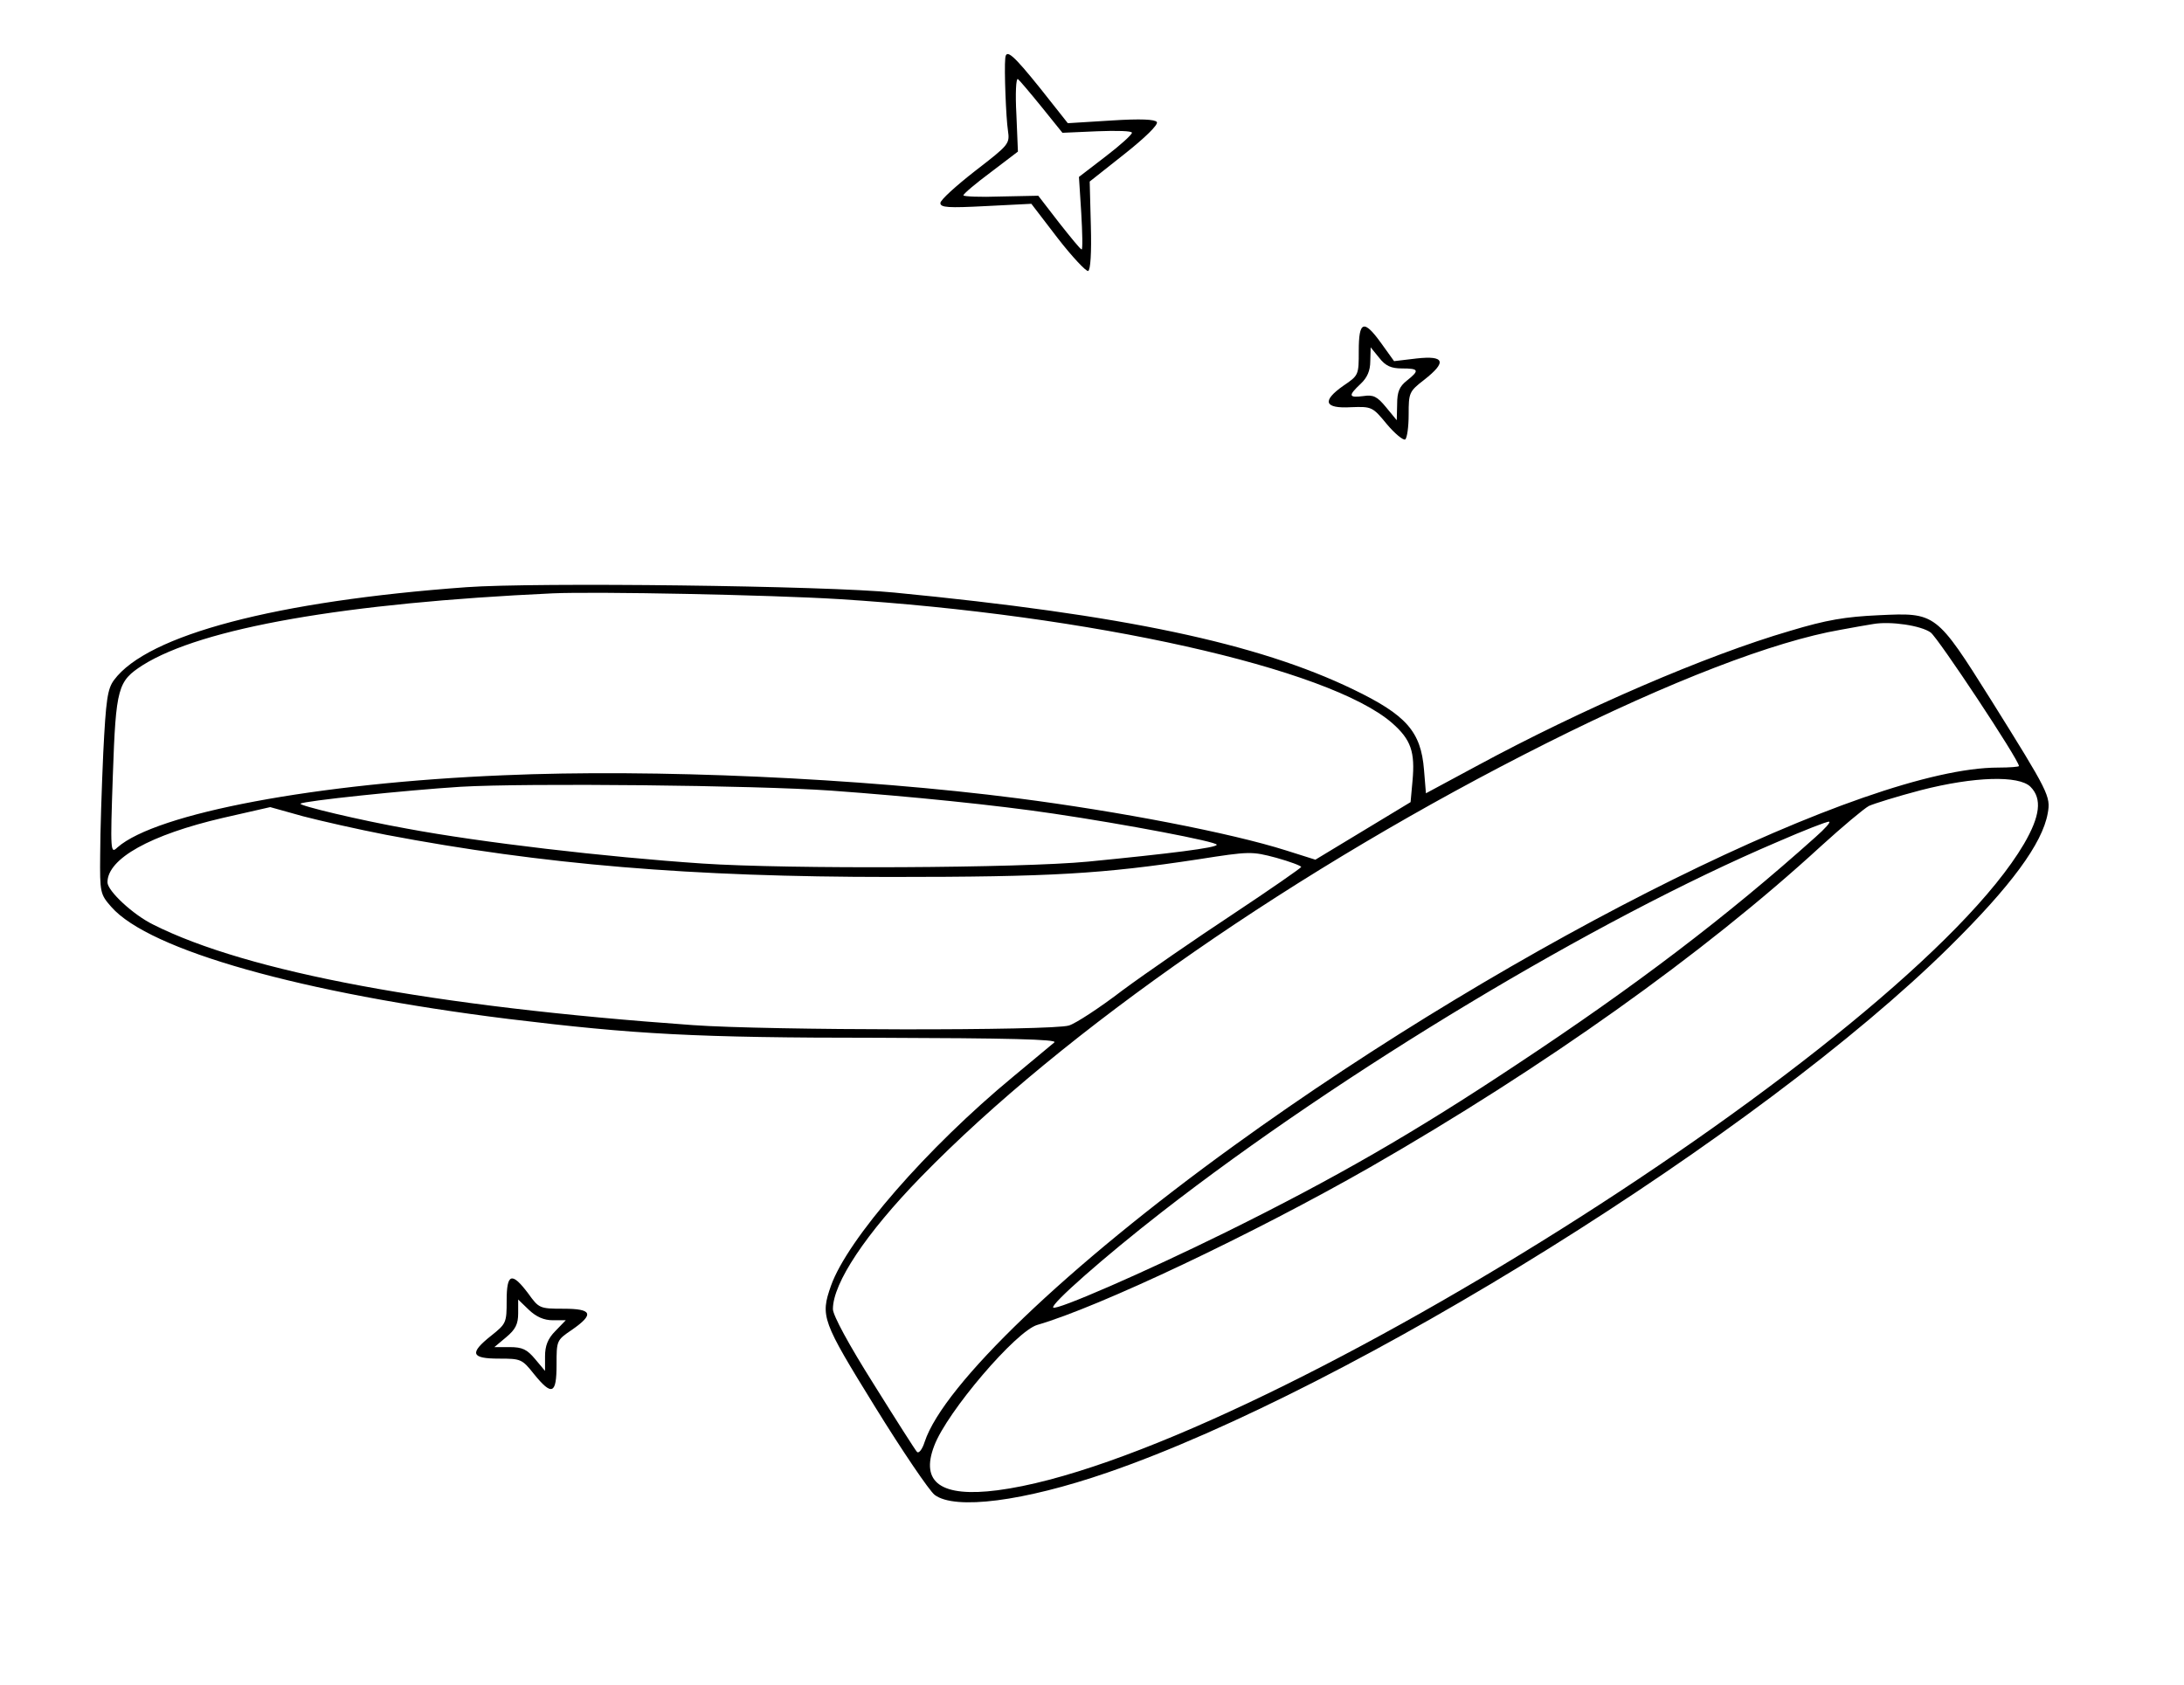
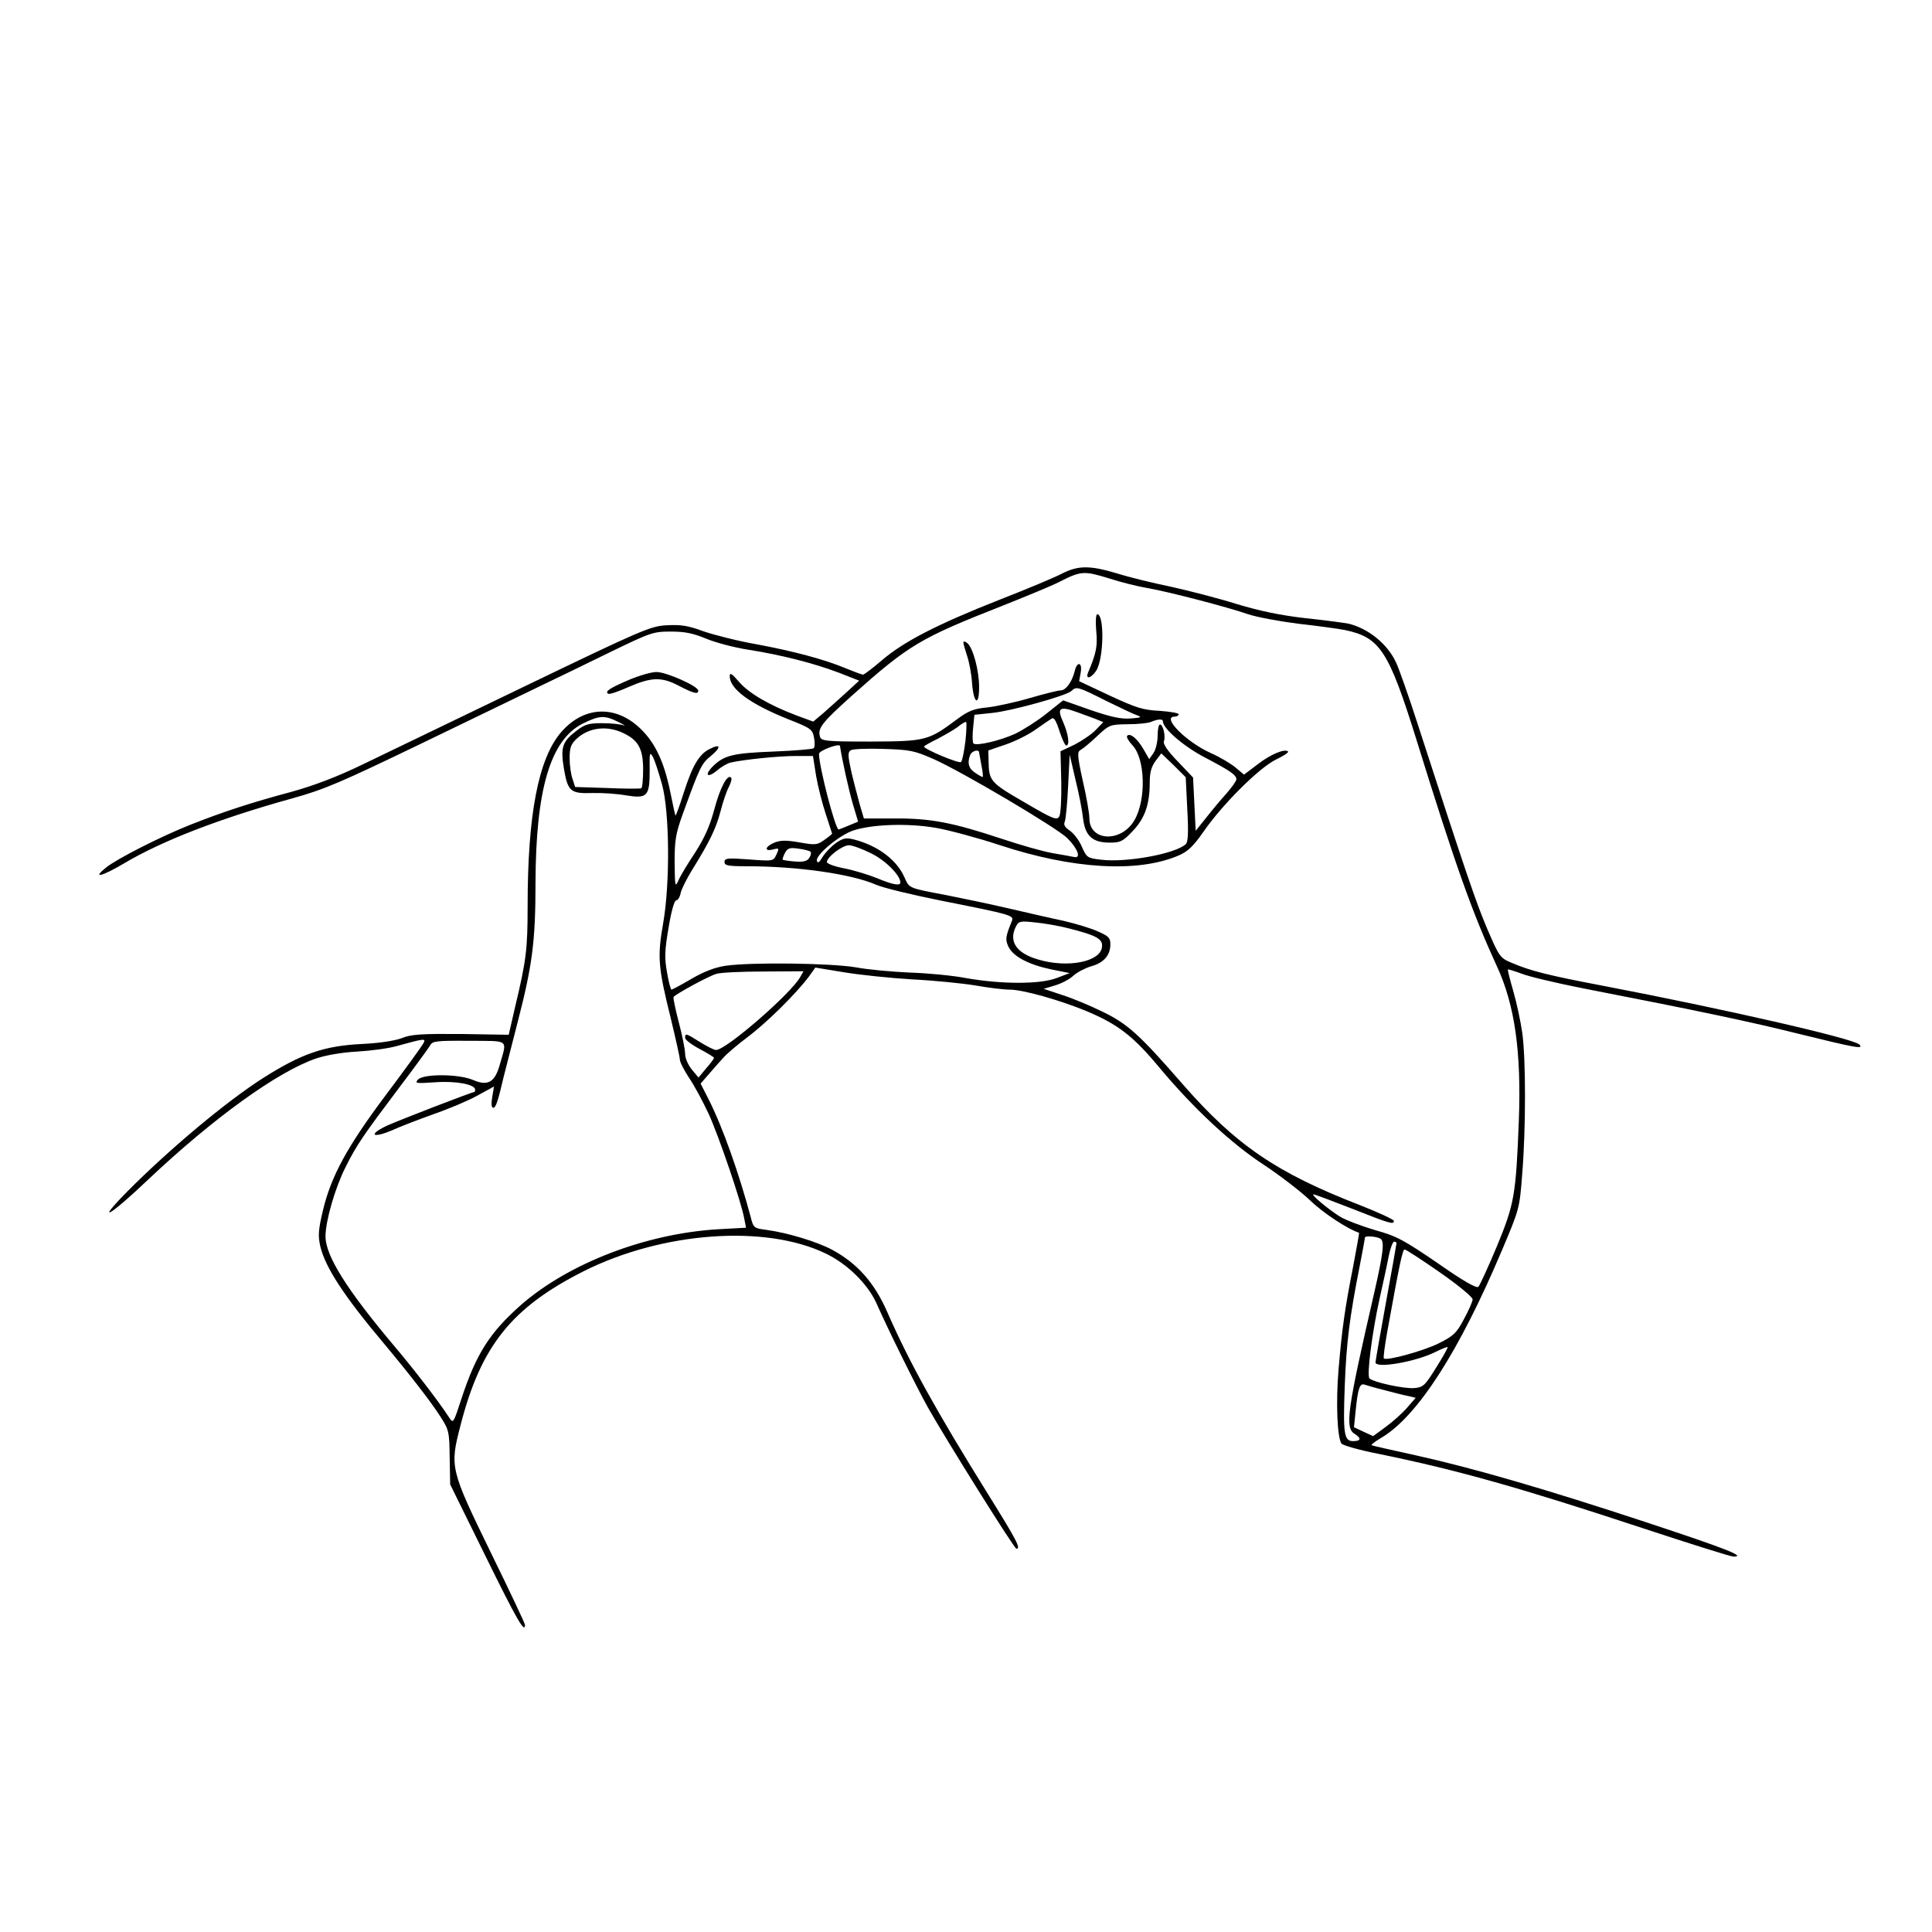
- <svg xmlns="http://www.w3.org/2000/svg" version="1.0" width="569pt" height="439pt" viewBox="0 0 569 439" preserveAspectRatio="xMidYMid meet">
-   <g transform="translate(0,439) scale(0.1,-0.1)" fill="#000000" stroke="none">
-     <path d="M2619 4238 c-3 -29 2 -156 7 -188 5 -35 3 -37 -85 -105 -50 -39 -91 -76 -91 -84 0 -12 21 -13 118 -8 l119 6 69 -90 c38 -49 74 -87 79 -85 6 2 9 47 7 118 l-3 115 91 72 c53 42 88 76 84 83 -5 7 -41 9 -119 4 l-113 -7 -72 91 c-70 87 -89 104 -91 78z m95 -127 l54 -67 91 4 c50 2 91 1 90 -4 0 -5 -31 -33 -69 -62 l-69 -53 6 -94 c3 -52 4 -95 1 -95 -3 0 -29 32 -59 70 l-54 70 -98 -2 c-53 -2 -97 0 -97 3 0 4 32 31 71 60 l71 54 -4 97 c-3 54 -1 95 4 92 4 -3 32 -36 62 -73z" />
-     <path d="M3540 3476 c0 -63 0 -64 -40 -91 -57 -40 -50 -60 20 -56 54 2 56 1 93 -44 21 -25 43 -43 48 -40 5 4 9 33 9 65 0 56 1 60 40 90 60 47 54 64 -19 56 l-59 -7 -33 46 c-46 64 -59 59 -59 -19z m113 -46 c44 0 46 -5 12 -32 -19 -15 -25 -29 -25 -61 l-1 -42 -28 34 c-23 28 -33 33 -59 29 -39 -5 -40 1 -7 32 17 16 25 34 25 59 l1 36 22 -27 c17 -22 32 -28 60 -28z" />
-     <path d="M1215 2860 c-495 -36 -831 -124 -918 -242 -17 -23 -21 -51 -28 -190 -4 -90 -8 -209 -8 -265 -1 -99 0 -103 29 -136 99 -113 496 -225 1035 -292 329 -40 485 -49 962 -49 340 -1 469 -4 460 -12 -7 -6 -55 -46 -107 -89 -225 -186 -432 -424 -475 -545 -28 -80 -24 -91 115 -316 71 -115 141 -218 155 -229 53 -40 232 -17 450 58 639 220 1701 883 2194 1370 160 158 242 269 256 348 8 44 3 54 -147 294 -144 229 -144 229 -293 222 -87 -4 -136 -12 -232 -41 -216 -63 -539 -202 -818 -353 l-130 -70 -5 61 c-8 100 -46 143 -185 210 -249 120 -597 194 -1195 252 -178 18 -938 27 -1115 14z m970 -31 c655 -41 1278 -180 1442 -323 49 -43 60 -75 53 -151 l-5 -55 -124 -75 -124 -75 -76 24 c-145 46 -436 102 -700 136 -411 53 -949 77 -1339 60 -487 -20 -905 -99 -1006 -188 -18 -17 -19 -14 -12 188 8 230 13 245 78 287 155 97 527 162 1068 187 116 5 566 -4 745 -15z m2845 -87 c20 -15 230 -332 230 -348 0 -2 -24 -4 -54 -4 -344 0 -1249 -448 -1991 -985 -433 -313 -757 -623 -806 -772 -6 -19 -15 -31 -20 -26 -4 4 -55 84 -113 177 -65 103 -106 179 -106 195 0 68 86 197 229 344 372 382 983 806 1631 1131 321 161 592 265 765 295 33 6 71 13 85 15 46 8 125 -4 150 -22z m260 -402 c31 -31 25 -77 -17 -149 -305 -518 -2022 -1599 -2674 -1684 -147 -19 -202 20 -165 116 33 88 214 300 269 315 159 46 561 236 867 411 451 259 868 555 1175 837 55 50 111 97 124 104 13 6 74 25 135 41 140 36 256 39 286 9z m-3125 -10 c207 -15 433 -38 580 -60 189 -28 425 -73 425 -81 0 -8 -121 -23 -335 -44 -176 -17 -782 -20 -1005 -5 -252 17 -578 55 -770 91 -123 22 -282 60 -277 65 7 7 274 35 417 44 172 10 766 4 965 -10z m-1160 -115 c411 -78 795 -110 1315 -110 420 0 552 8 802 46 134 21 139 21 203 4 36 -10 65 -21 65 -24 -1 -3 -80 -58 -178 -123 -97 -64 -226 -153 -287 -198 -60 -46 -123 -87 -140 -92 -43 -14 -787 -13 -980 1 -676 48 -1160 138 -1406 262 -53 26 -119 88 -119 110 0 62 112 124 301 168 l123 28 86 -24 c46 -12 143 -34 215 -48z m3725 -6 c-231 -207 -469 -388 -779 -593 -268 -178 -471 -295 -756 -436 -215 -106 -443 -205 -451 -197 -8 8 134 133 283 249 472 367 1131 763 1603 964 69 30 130 54 135 53 6 0 -10 -18 -35 -40z" />
-     <path d="M1320 1001 c0 -57 -1 -60 -40 -91 -58 -46 -53 -60 20 -60 57 0 60 -1 91 -40 47 -58 59 -53 59 24 0 63 0 64 40 91 59 41 53 55 -22 55 -62 0 -64 1 -92 40 -43 57 -56 52 -56 -19z m120 -51 l34 0 -27 -28 c-20 -20 -27 -39 -27 -66 l0 -38 -26 31 c-21 25 -33 31 -66 31 l-40 0 31 26 c24 20 31 34 31 62 l0 36 28 -27 c19 -18 39 -27 62 -27z" />
+ <svg xmlns="http://www.w3.org/2000/svg" version="1.0" width="736pt" height="736pt" viewBox="0 0 736 736" preserveAspectRatio="xMidYMid meet">
+   <g transform="translate(0,736) scale(0.1,-0.1)" fill="#000000" stroke="none">
+     <path d="M4044 5174 c-27 -14 -134 -59 -237 -99 -236 -93 -364 -159 -447 -230 -35 -30 -68 -55 -72 -55 -5 0 -34 11 -66 24 -81 34 -197 65 -342 92 -69 12 -159 35 -200 49 -59 22 -88 26 -140 23 -61 -3 -92 -16 -540 -232 -261 -126 -539 -260 -618 -298 -97 -47 -184 -80 -270 -104 -160 -43 -260 -76 -387 -126 -113 -45 -277 -128 -321 -163 -54 -43 -18 -35 67 15 146 87 366 172 644 249 122 34 184 61 485 206 190 92 395 191 455 220 61 29 182 88 270 131 153 74 163 78 230 78 54 0 84 -6 135 -27 36 -15 108 -34 160 -42 127 -20 248 -51 344 -87 l79 -31 -50 -46 c-27 -25 -67 -60 -87 -78 l-38 -32 -65 24 c-103 39 -182 85 -219 129 -27 31 -34 35 -34 20 0 -49 78 -106 223 -164 86 -34 92 -38 98 -70 4 -20 3 -37 -2 -41 -6 -3 -74 -9 -152 -12 -153 -6 -187 -14 -229 -54 -36 -35 -25 -50 14 -18 16 14 39 27 51 30 54 12 185 25 246 25 l68 0 12 -76 c7 -41 24 -107 37 -146 13 -40 24 -73 24 -74 0 -1 -13 -12 -30 -24 -27 -19 -34 -20 -95 -9 -51 9 -72 8 -95 -1 -36 -15 -40 -35 -5 -26 23 6 24 5 13 -19 -12 -26 -12 -26 -105 -19 -82 6 -93 5 -93 -10 0 -13 13 -16 83 -16 199 0 403 -30 496 -71 25 -11 136 -38 246 -60 267 -53 278 -56 270 -77 -25 -61 -26 -72 -13 -99 18 -37 77 -68 163 -86 l70 -14 -50 -19 c-63 -24 -209 -24 -345 0 -52 10 -149 19 -215 21 -66 3 -158 11 -205 20 -95 16 -396 20 -495 6 -41 -6 -83 -22 -131 -50 -39 -23 -73 -41 -76 -41 -3 0 -11 30 -17 66 -10 55 -9 83 6 170 10 62 22 104 29 104 6 0 14 12 17 28 3 15 23 54 43 87 69 111 92 160 109 225 9 35 23 77 32 93 8 16 12 32 8 35 -14 14 -42 -39 -64 -122 -17 -63 -37 -108 -73 -164 -28 -42 -57 -90 -64 -107 -12 -27 -13 -21 -14 69 0 86 4 110 31 185 65 179 71 192 107 221 41 34 38 49 -6 26 -39 -20 -64 -62 -98 -168 -15 -48 -29 -86 -31 -85 -1 2 -9 37 -17 78 -21 108 -51 181 -98 234 -97 111 -229 112 -321 5 -86 -101 -127 -312 -127 -661 0 -163 -5 -207 -47 -382 l-25 -109 -182 3 c-151 1 -189 -1 -226 -16 -27 -10 -86 -19 -150 -22 -144 -7 -230 -36 -378 -130 -141 -90 -356 -270 -517 -432 -125 -127 -68 -95 78 44 250 236 495 413 642 463 36 12 98 23 155 26 52 3 122 12 155 22 105 29 109 29 97 8 -6 -11 -69 -98 -141 -194 -148 -197 -210 -311 -241 -442 -17 -72 -19 -95 -10 -135 18 -79 90 -190 240 -368 101 -121 181 -224 218 -282 32 -50 34 -57 35 -155 l2 -103 134 -272 c119 -242 151 -298 151 -263 0 5 -59 130 -131 277 -154 316 -156 324 -115 482 78 304 195 450 471 589 300 150 692 178 922 66 81 -39 158 -115 191 -187 49 -110 150 -314 197 -399 73 -129 329 -538 337 -538 18 0 2 31 -105 203 -200 321 -305 511 -387 699 -49 112 -115 186 -210 237 -58 31 -170 65 -252 76 -46 6 -48 8 -58 48 -44 165 -107 344 -161 450 l-30 59 33 38 c18 21 42 48 54 61 11 13 53 49 93 79 73 55 184 165 232 229 l25 35 110 -18 c60 -10 176 -22 259 -27 82 -4 191 -15 240 -23 50 -9 109 -16 131 -16 50 0 189 -39 291 -81 122 -51 180 -96 279 -215 131 -157 275 -291 401 -373 59 -39 137 -99 173 -133 50 -49 147 -112 187 -124 2 0 -9 -58 -22 -128 -32 -162 -43 -241 -56 -396 -10 -121 -5 -254 11 -279 4 -7 71 -26 149 -41 292 -60 534 -128 997 -281 182 -60 338 -109 348 -109 49 0 -25 29 -327 129 -388 128 -663 208 -884 257 -87 19 -162 36 -167 38 -5 1 11 14 35 28 138 81 297 327 462 718 65 154 66 156 76 289 14 172 14 438 0 537 -6 42 -21 113 -34 158 -13 44 -22 82 -21 83 1 1 25 -6 52 -16 27 -11 133 -36 234 -56 447 -87 641 -128 829 -175 211 -52 243 -58 224 -39 -23 23 -518 136 -978 224 -205 39 -274 56 -346 87 -45 19 -47 22 -94 131 -43 102 -77 201 -267 787 -33 102 -69 204 -80 227 -33 70 -104 128 -180 147 -15 3 -88 13 -164 21 -97 11 -173 27 -263 54 -70 22 -183 51 -251 66 -69 14 -162 37 -206 51 -104 31 -148 30 -210 -2z m183 -18 c43 -14 107 -30 143 -36 81 -14 304 -72 385 -100 33 -11 119 -27 190 -36 72 -8 152 -19 178 -24 134 -28 167 -78 273 -418 150 -484 213 -659 306 -862 69 -148 94 -329 84 -590 -11 -283 -17 -317 -84 -479 -33 -79 -65 -148 -70 -153 -7 -7 -58 22 -155 90 -129 88 -156 103 -239 126 -51 15 -111 38 -133 51 -46 29 -113 85 -101 85 5 0 71 -25 148 -55 144 -57 158 -61 158 -46 0 5 -60 33 -132 61 -314 122 -469 227 -671 458 -167 192 -212 232 -307 278 -47 23 -116 52 -155 64 l-69 23 43 13 c24 7 55 23 70 37 14 13 45 29 68 36 48 13 73 42 73 84 0 24 -7 31 -46 48 -25 12 -85 30 -132 41 -48 10 -143 32 -212 48 -69 16 -174 38 -235 50 -147 28 -140 25 -160 69 -29 65 -99 118 -188 142 -34 9 -43 7 -72 -12 -18 -13 -41 -37 -51 -53 -12 -21 -19 -26 -22 -16 -7 21 81 95 135 115 72 25 211 30 320 11 50 -9 158 -38 240 -65 278 -92 527 -107 683 -40 35 15 56 35 95 91 72 104 209 240 273 273 30 14 52 29 49 32 -12 12 -66 -10 -115 -48 l-53 -40 -32 27 c-18 15 -60 40 -94 55 -94 42 -190 139 -138 139 8 0 15 4 15 9 0 5 -33 10 -72 13 -63 3 -89 11 -190 58 l-117 55 6 33 c7 40 -14 44 -23 5 -10 -41 -34 -73 -53 -73 -10 0 -62 -13 -117 -29 -54 -16 -128 -32 -163 -36 -52 -5 -72 -13 -115 -45 -110 -82 -119 -84 -329 -85 -170 0 -188 2 -193 18 -10 32 6 53 117 153 223 199 262 222 582 348 93 37 187 76 210 88 86 44 96 44 194 14z m-15 -465 c53 -26 107 -52 120 -56 19 -7 15 -9 -24 -12 -36 -3 -74 5 -153 32 l-105 37 -64 -51 c-35 -28 -89 -62 -118 -76 -59 -27 -149 -48 -160 -37 -3 4 -4 30 -1 58 l5 51 67 7 c73 7 285 66 303 84 18 18 25 16 130 -37z m-106 -45 c22 -8 52 -19 68 -25 l29 -12 -29 -30 c-15 -16 -52 -41 -81 -56 l-53 -25 3 -117 c1 -64 -2 -123 -8 -132 -9 -15 -26 -8 -133 55 -130 75 -135 81 -136 159 l-1 38 67 23 c38 13 89 39 115 58 27 19 53 37 60 41 8 5 17 -10 29 -48 10 -30 21 -55 26 -55 14 0 8 43 -11 87 -26 57 -16 65 55 39z m-1751 -36 c22 -11 31 -17 20 -13 -11 4 -47 8 -81 8 -51 0 -66 -4 -98 -29 -54 -41 -61 -63 -48 -143 15 -88 25 -97 109 -94 37 1 95 -3 128 -9 81 -13 90 -4 90 96 -1 68 0 72 13 49 7 -14 22 -60 34 -103 29 -106 31 -379 4 -531 -22 -126 -19 -166 29 -359 19 -79 35 -150 35 -159 0 -9 16 -40 35 -69 20 -29 53 -91 75 -138 39 -86 123 -332 135 -397 l7 -36 -109 -6 c-274 -17 -565 -129 -747 -287 -120 -106 -171 -186 -227 -355 -32 -98 -32 -99 -48 -75 -38 59 -135 185 -208 271 -182 216 -263 345 -263 419 0 58 36 183 75 261 43 87 69 124 206 306 60 79 112 151 118 161 8 16 24 18 148 17 156 -1 145 8 117 -91 -19 -67 -45 -82 -100 -59 -53 24 -188 25 -211 3 -14 -15 -9 -16 64 -11 79 6 153 -8 153 -28 0 -5 -1 -9 -3 -9 -9 0 -278 -104 -330 -127 -33 -15 -54 -30 -49 -35 5 -5 32 2 63 15 30 14 101 41 159 62 58 20 134 52 168 71 l64 35 -7 -41 c-4 -25 -3 -40 4 -40 10 0 18 25 39 115 6 22 30 119 55 215 55 213 67 305 67 525 1 356 56 545 179 608 65 32 83 33 136 7z m2075 2 c0 -27 79 -95 157 -136 99 -52 123 -68 123 -85 0 -6 -17 -30 -38 -54 -21 -23 -55 -64 -77 -92 l-40 -50 -5 102 -5 101 -58 61 c-39 40 -57 67 -53 77 7 19 -3 64 -15 64 -5 0 -9 -19 -9 -43 0 -23 -7 -53 -16 -66 l-16 -23 -22 38 c-23 40 -51 63 -62 51 -4 -4 5 -20 20 -36 49 -51 53 -207 8 -285 -50 -87 -172 -82 -172 7 0 18 -11 82 -25 142 -22 101 -22 111 -7 119 9 5 38 29 63 53 45 42 48 43 115 44 38 0 78 4 89 9 26 11 45 12 45 2z m-752 -74 c-5 -40 -12 -76 -17 -81 -7 -7 -141 49 -141 59 0 2 24 16 53 30 28 15 63 35 76 45 13 11 27 19 31 19 3 0 2 -33 -2 -72z m-1297 26 c52 -26 69 -60 69 -135 0 -37 -3 -70 -7 -72 -5 -2 -63 -2 -130 1 l-122 4 -10 31 c-6 16 -11 52 -11 79 0 40 5 53 27 74 48 44 120 52 184 18z m819 -46 c7 -49 34 -170 49 -221 l20 -67 -36 -15 c-19 -8 -37 -15 -38 -15 -13 0 -75 240 -75 288 0 13 79 42 80 30z m355 -49 c109 -48 472 -263 511 -302 40 -40 53 -77 27 -72 -10 2 -47 9 -83 15 -36 6 -123 31 -195 55 -184 61 -269 78 -407 77 l-117 0 -16 54 c-8 30 -23 86 -32 125 -13 60 -14 73 -2 81 8 5 64 7 124 5 100 -3 117 -6 190 -38z m175 24 c1 -5 5 -27 9 -50 5 -24 7 -43 4 -43 -2 0 -15 7 -28 16 -25 16 -31 38 -19 68 6 16 34 23 34 9z m793 -216 c5 -90 3 -125 -6 -133 -40 -37 -228 -71 -323 -59 -52 6 -54 8 -73 50 -10 24 -31 51 -46 61 -18 12 -24 22 -19 33 4 9 10 70 13 136 l6 120 22 -95 c13 -52 26 -119 29 -148 8 -67 36 -92 102 -92 41 0 50 5 87 44 46 48 65 101 65 186 0 37 6 59 22 81 l22 29 47 -45 46 -46 6 -122z m-1204 -168 c55 -27 111 -84 111 -111 0 -14 -30 -8 -90 17 -32 13 -88 30 -124 37 -37 7 -66 18 -66 24 0 19 59 64 84 64 13 0 51 -14 85 -31z m-231 6 c3 -3 1 -14 -5 -23 -8 -13 -22 -16 -54 -14 -24 2 -45 5 -47 7 -2 2 2 13 8 25 10 19 18 22 52 17 22 -3 42 -8 46 -12z m981 -291 c110 -28 133 -41 129 -72 -6 -56 -131 -81 -244 -47 -83 24 -113 70 -83 127 10 19 17 20 72 14 34 -3 90 -13 126 -22z m-1020 -185 c-33 -62 -283 -279 -321 -279 -8 0 -35 14 -61 30 -54 34 -57 35 -57 16 0 -7 25 -26 55 -42 30 -16 55 -31 55 -34 0 -3 -13 -21 -30 -40 l-29 -35 -25 30 c-14 17 -26 43 -26 60 0 17 -11 71 -24 120 -13 50 -22 93 -20 97 6 10 134 80 163 88 14 5 95 9 179 9 l153 1 -12 -21z m2210 -998 c16 -10 11 -54 -25 -211 -102 -443 -111 -509 -74 -532 27 -17 25 -28 -5 -28 -35 0 -39 26 -32 214 6 161 19 262 57 454 11 57 20 105 20 108 0 7 45 4 59 -5z m61 -17 c0 -3 -18 -105 -40 -225 -22 -121 -40 -224 -40 -229 0 -25 158 3 231 41 23 11 42 19 44 17 1 -2 -18 -37 -44 -78 -43 -69 -49 -75 -84 -78 -38 -3 -155 22 -170 37 -11 11 10 174 38 301 13 58 29 131 35 163 6 31 16 57 21 57 5 0 9 -3 9 -6z m165 -111 c69 -48 125 -94 125 -103 0 -8 -15 -42 -33 -75 -28 -53 -39 -64 -97 -93 -59 -29 -198 -67 -208 -57 -3 2 3 46 12 97 48 266 59 318 67 318 5 0 65 -39 134 -87z m-210 -449 c33 -9 73 -19 89 -22 l29 -7 -32 -37 c-18 -21 -55 -54 -81 -73 l-49 -36 -37 17 -36 17 6 59 c9 90 16 110 35 103 9 -3 43 -13 76 -21z" />
+     <path d="M4176 4958 c6 -59 0 -88 -31 -160 -11 -28 12 -22 31 7 29 44 32 215 4 215 -5 0 -7 -26 -4 -62z" />
+     <path d="M3670 4912 c0 -5 7 -28 14 -50 8 -23 17 -70 19 -104 6 -79 27 -91 27 -16 0 63 -23 150 -45 168 -8 7 -15 8 -15 2z" />
+     <path d="M2396 4770 c-74 -32 -93 -44 -79 -53 5 -3 40 9 78 26 87 38 126 39 192 4 56 -29 73 -33 73 -18 0 17 -122 71 -159 71 -20 0 -67 -14 -105 -30z" />
  </g>
</svg>
